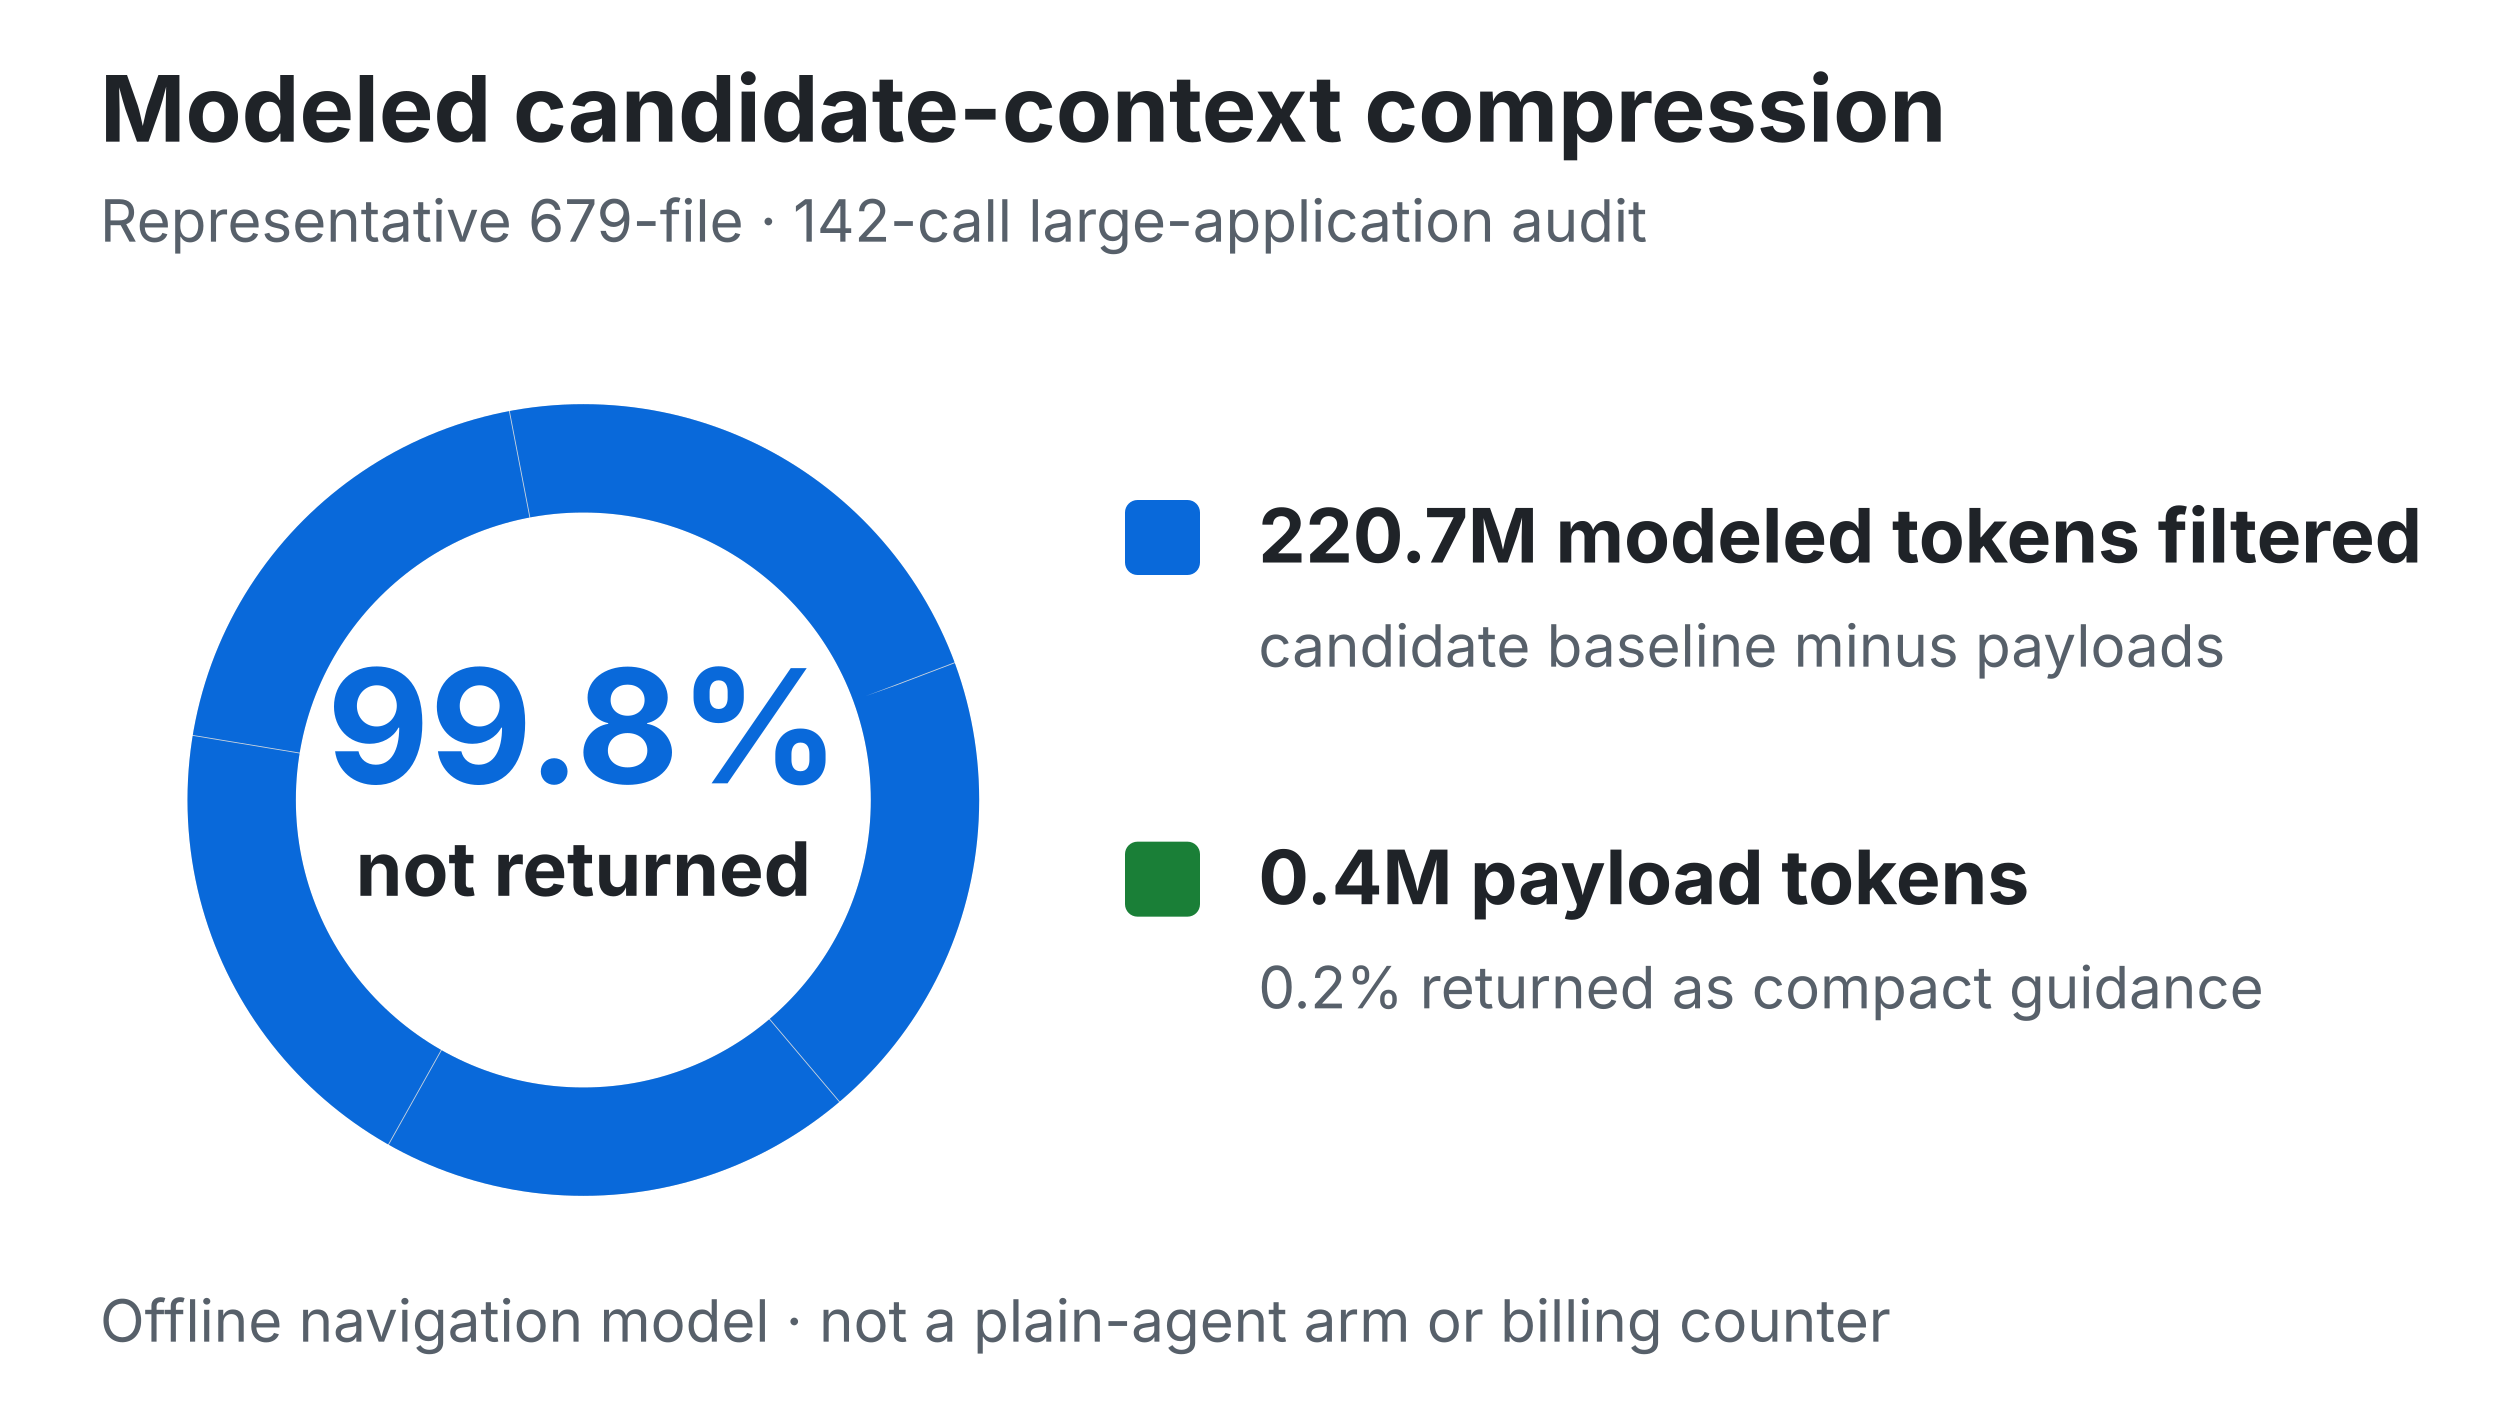
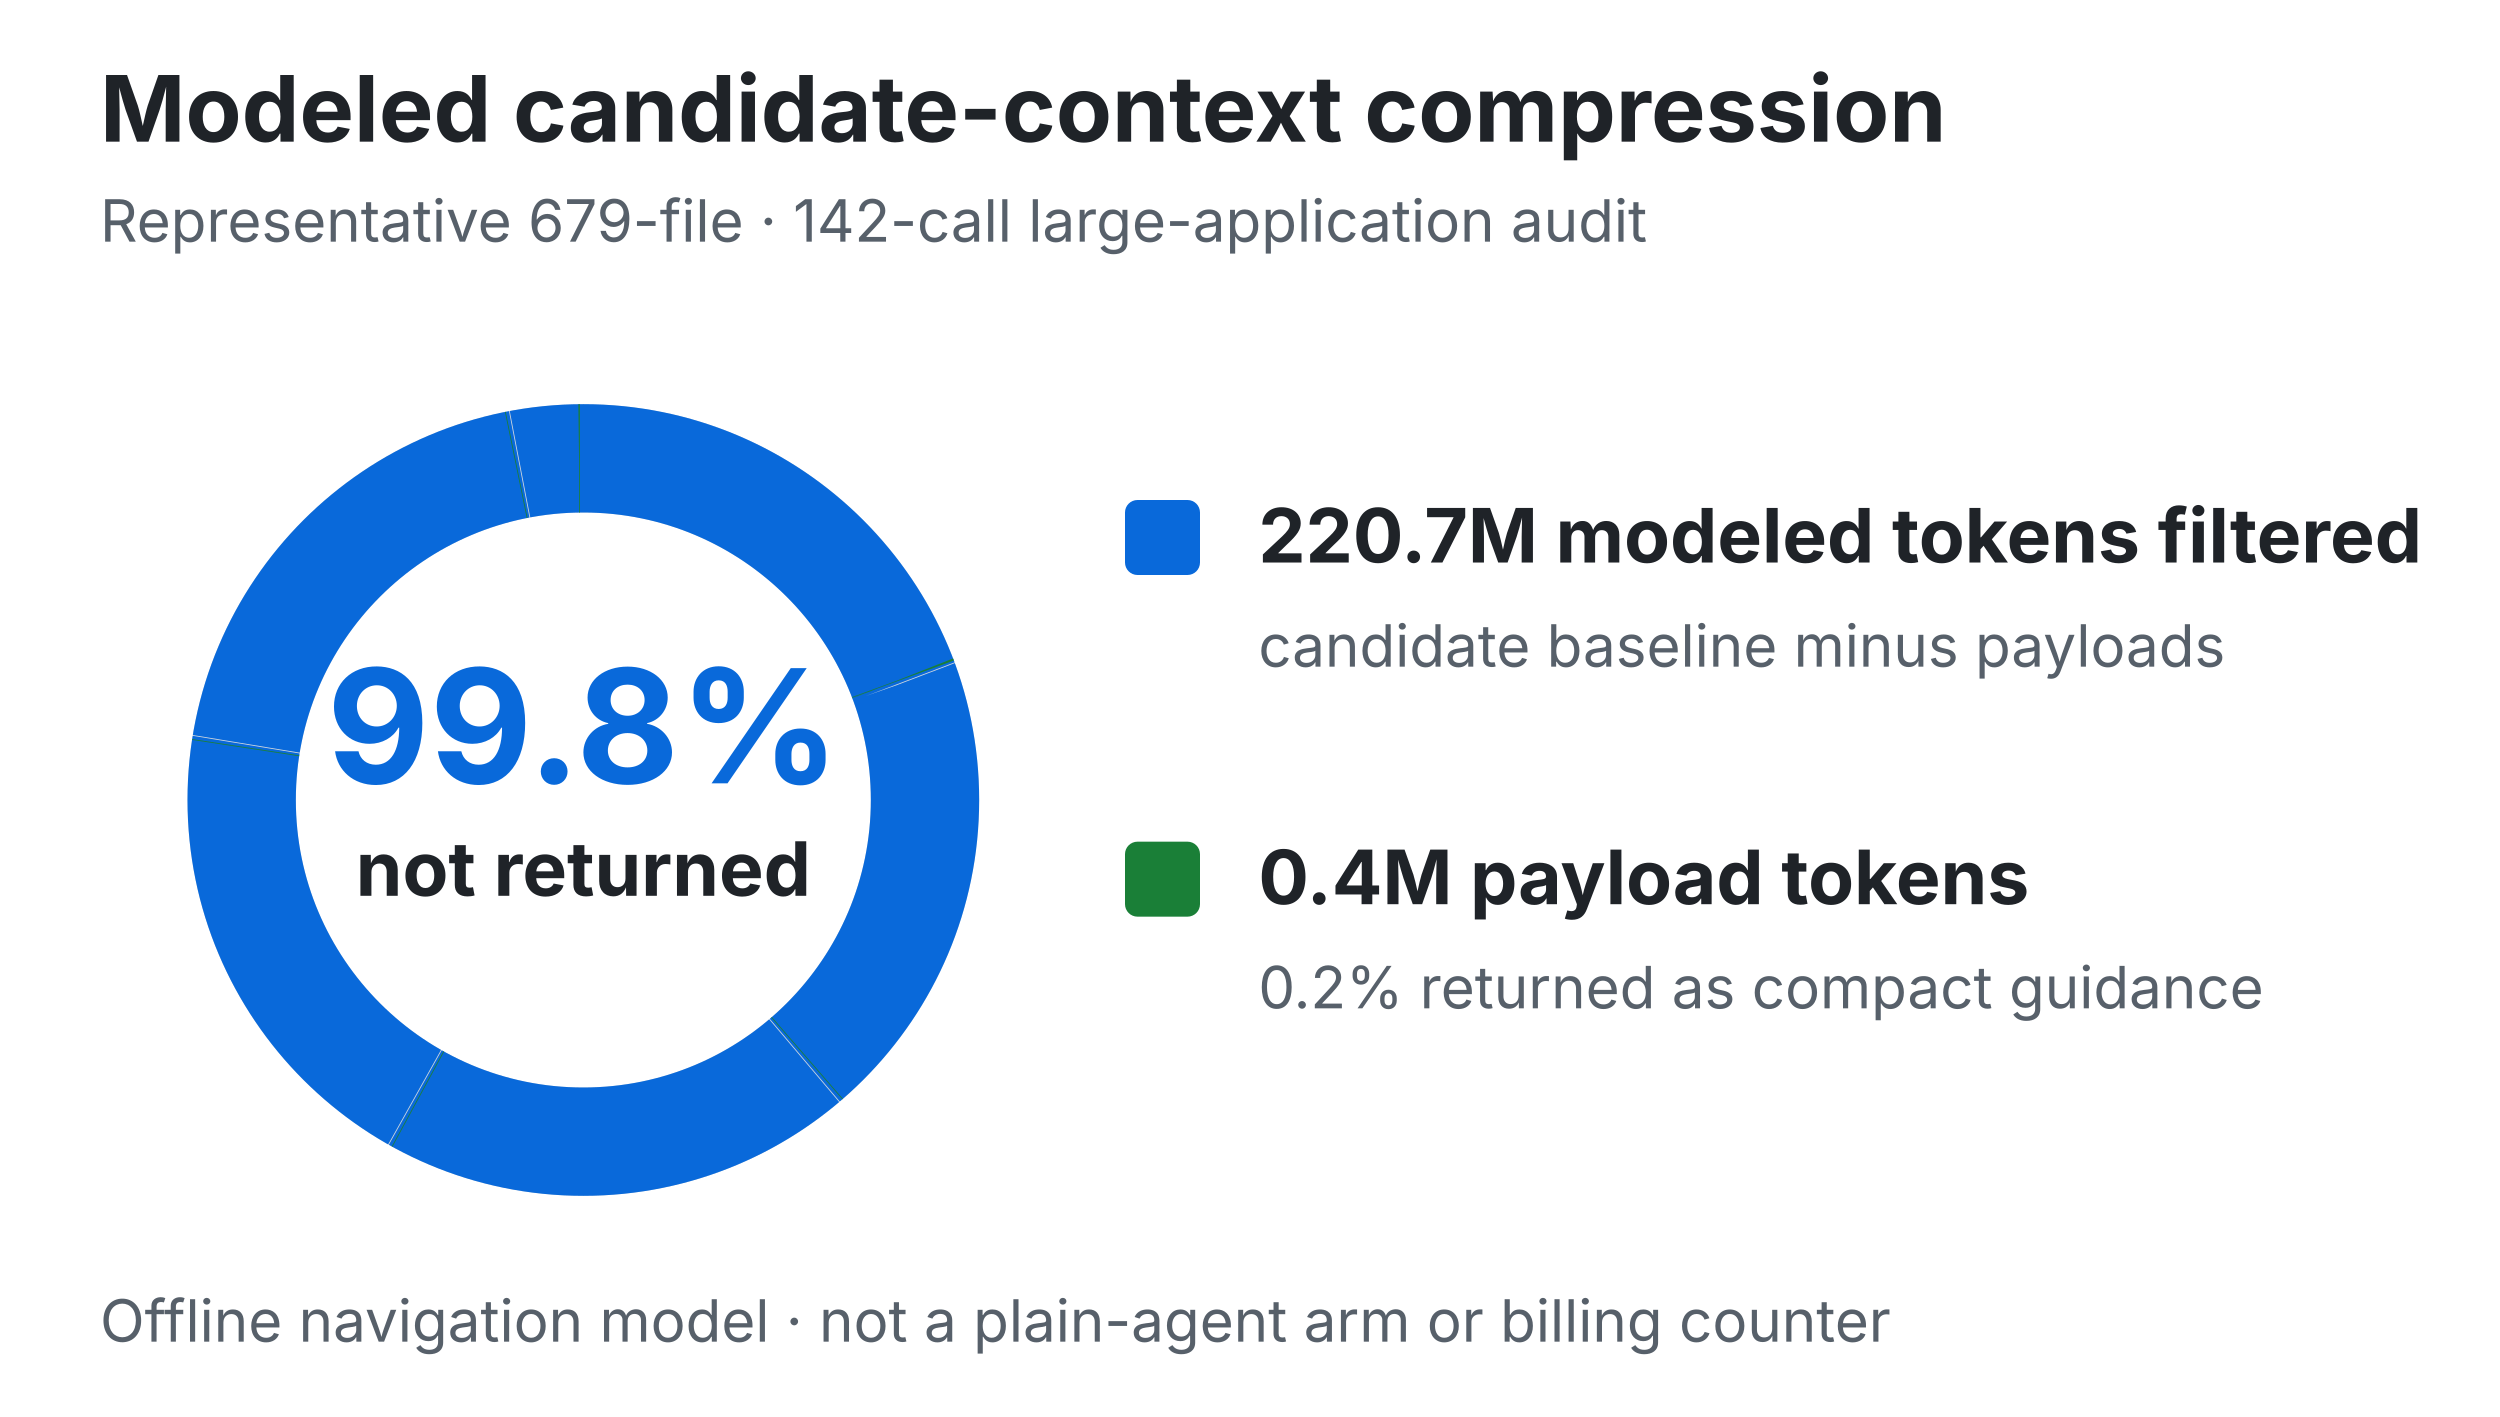
<svg xmlns="http://www.w3.org/2000/svg" role="img" aria-labelledby="title desc" viewBox="0 0 600 340">
  <style>
    text { font-family: -apple-system, BlinkMacSystemFont, "Segoe UI", sans-serif; fill: #1f2328; }
    .title { font-size: 22px; font-weight: 700; }
    .headline { font-size: 38px; font-weight: 750; fill: #0969da; }
    .label { font-size: 18px; font-weight: 650; }
    .muted { fill: #57606a; font-size: 14px; }
    .track { fill: none; stroke: #d0d7de; stroke-width: 26; }
    .avoided { fill: none; stroke: #0969da; stroke-width: 26; stroke-linecap: butt; }
+     .payload-segment { fill: none; stroke: #1a7f37; stroke-width: 26; stroke-linecap: butt; }
    .payload { fill: #1a7f37; }
    .avoided-key { fill: #0969da; }
    @media (prefers-color-scheme: dark) {
      text { fill: #f0f6fc; }
      .headline { fill: #58a6ff; }
      .muted { fill: #8c959f; }
      .track { stroke: #30363d; }
      .avoided { stroke: #58a6ff; }
+       .payload-segment { stroke: #3fb950; }
      .avoided-key { fill: #58a6ff; }
      .payload { fill: #3fb950; }
    }
  </style>
  <text x="24" y="34" class="title">Modeled candidate-context compression</text>
  <text x="24" y="58" class="muted">Representative 679-file · 142-call large-application audit</text>
  <g transform="translate(140 192) rotate(-90)">
    <circle r="82" class="track" />
    <circle r="82" class="avoided" pathLength="100" stroke-dasharray="99.8 0.2" />
+     <circle r="82" class="payload-segment" pathLength="100" stroke-dasharray="0.2 99.8" transform="rotate(359.28)" />
  </g>
  <text x="140" y="188" text-anchor="middle" class="headline">99.8%</text>
  <text x="140" y="215" text-anchor="middle" class="label">not returned</text>
  <rect x="270" y="120" width="18" height="18" rx="3" class="avoided-key" />
  <text x="302" y="135" class="label">220.7M modeled tokens filtered</text>
  <text x="302" y="160" class="muted">candidate baseline minus payloads</text>
  <rect x="270" y="202" width="18" height="18" rx="3" class="payload" />
  <text x="302" y="217" class="label">0.4M payload tokens</text>
  <text x="302" y="242" class="muted">0.2% returned as compact guidance</text>
  <text x="24" y="322" class="muted">Offline navigation model · not a plain-agent arm or billing counter</text>
</svg>
